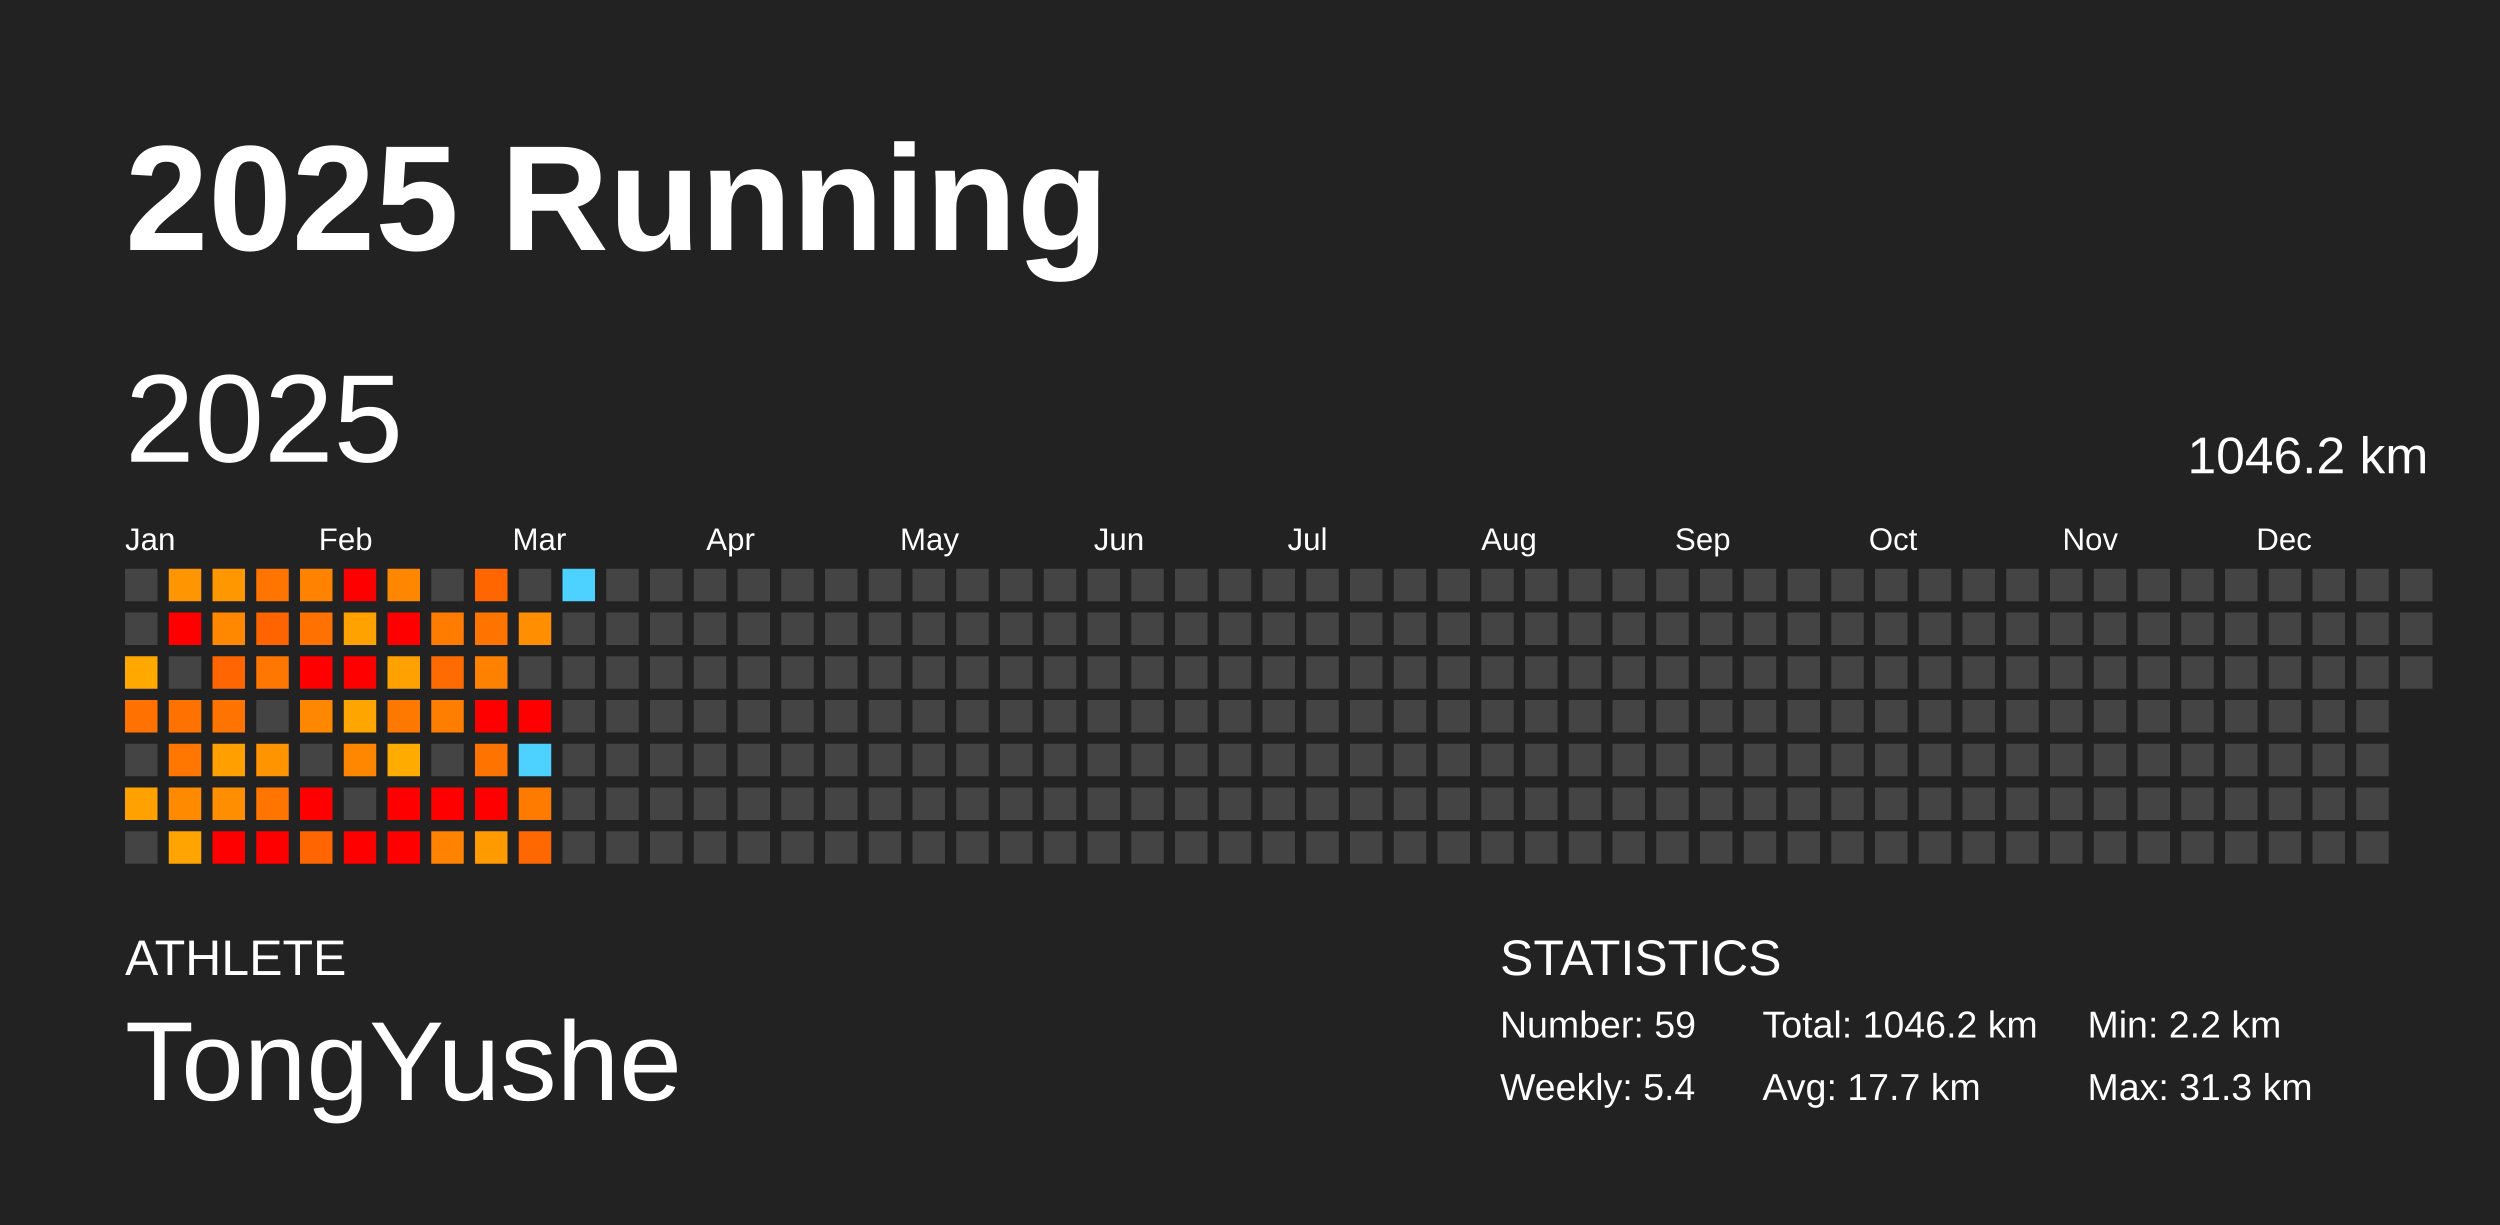
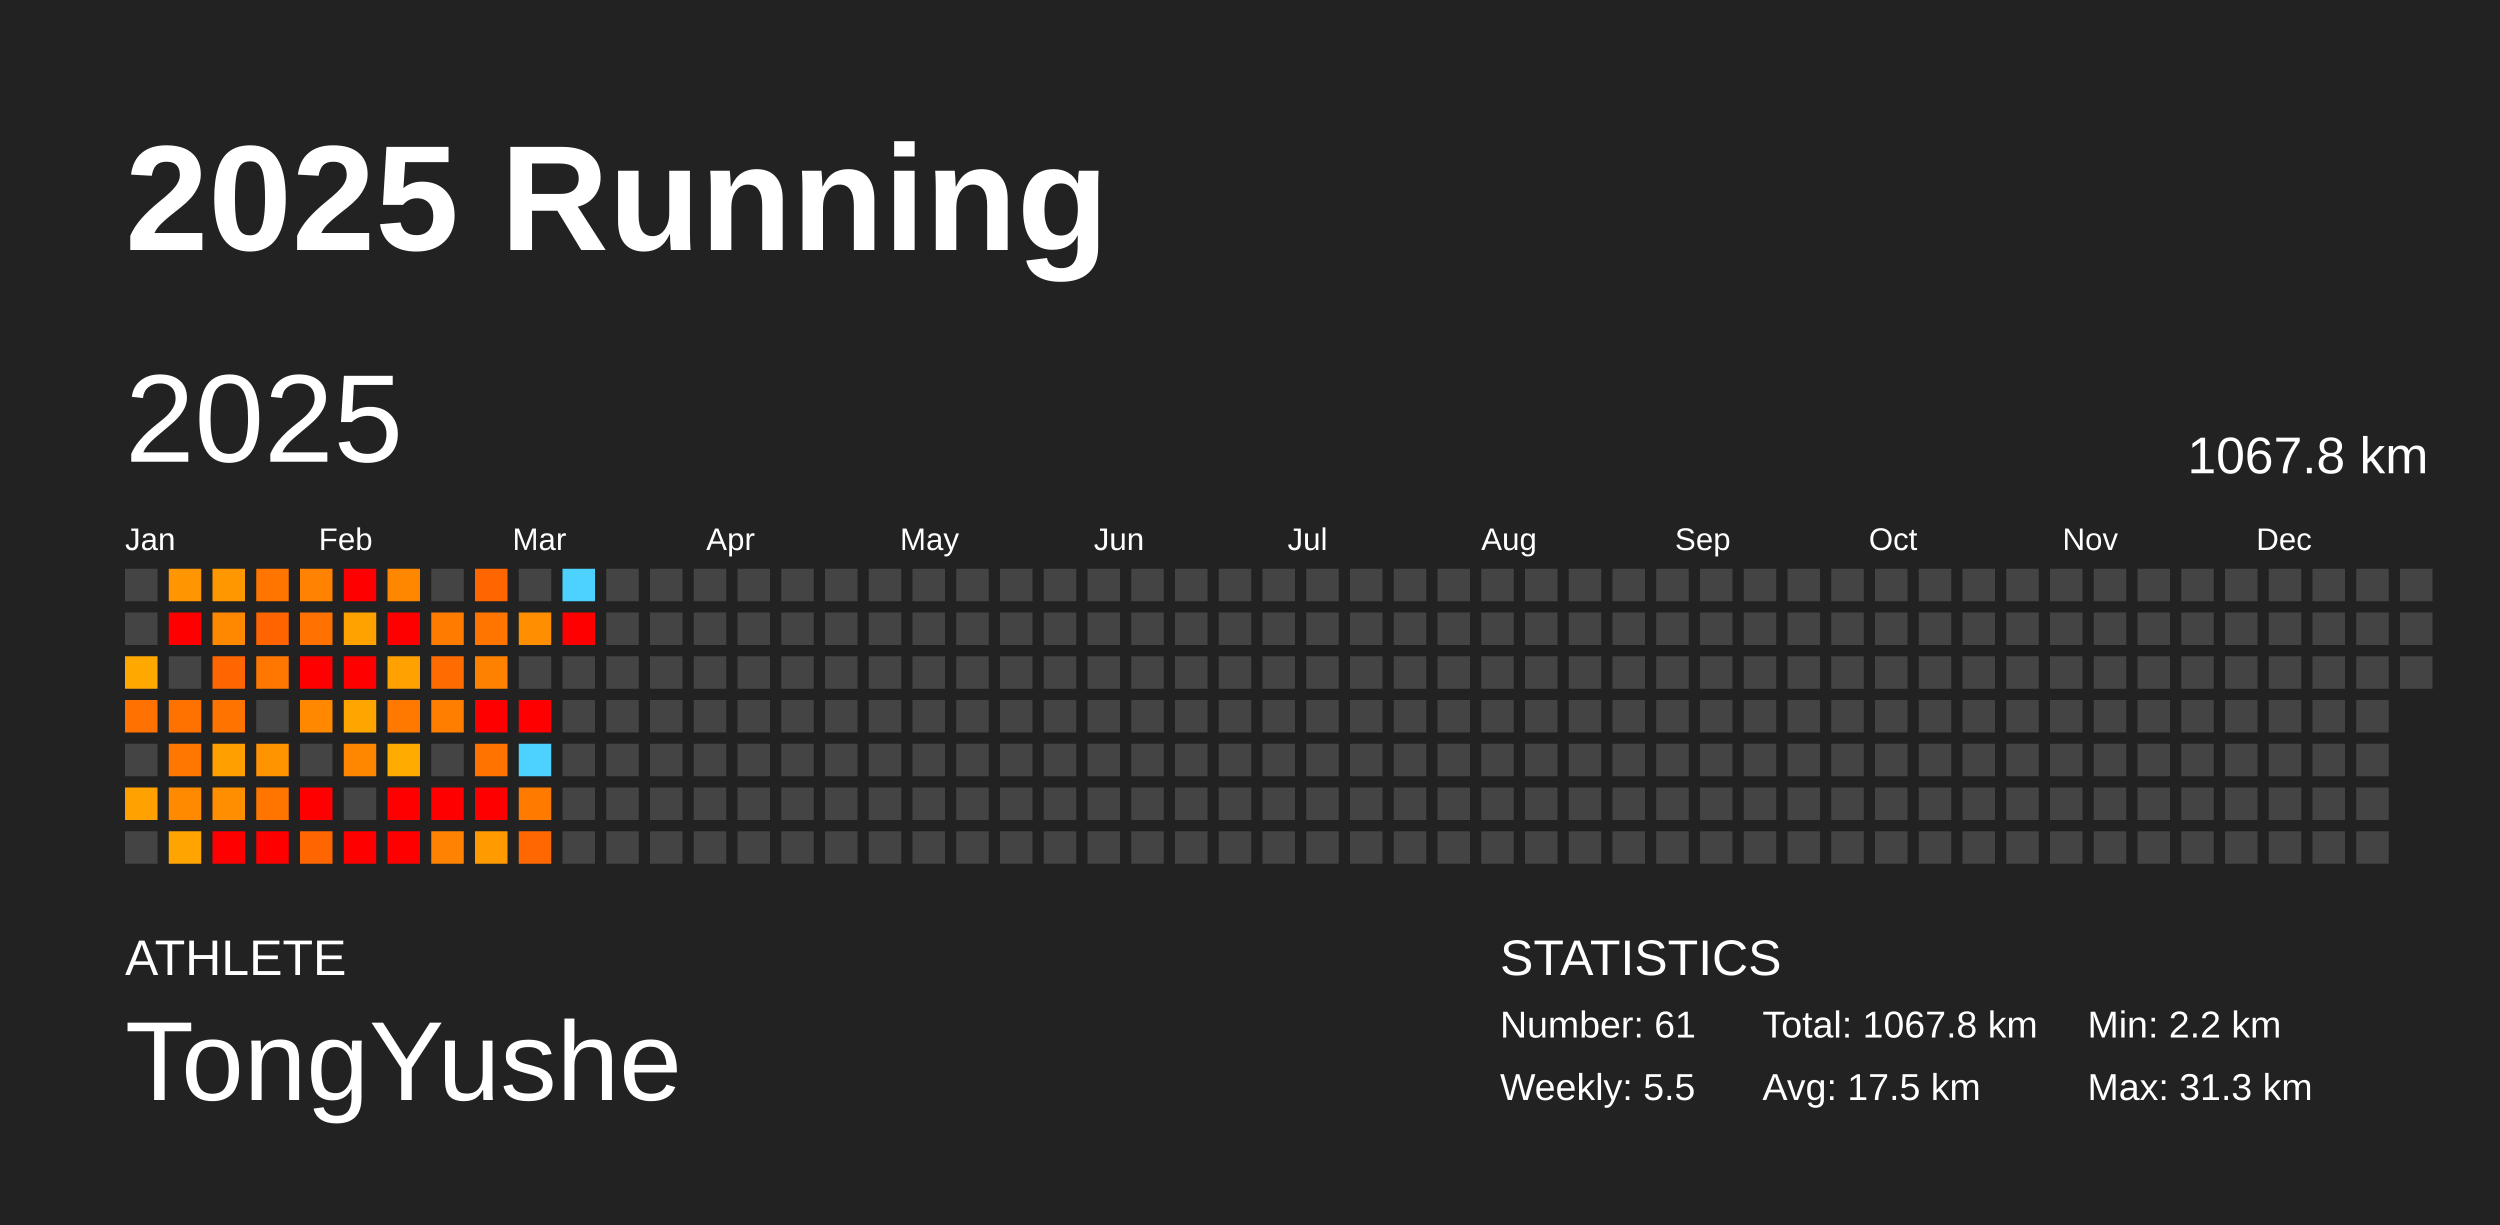
<svg xmlns="http://www.w3.org/2000/svg" baseProfile="full" height="98mm" version="1.1" viewBox="0,0,200,98" width="200mm">
  <defs />
  <rect fill="#222222" height="98" width="200" x="0" y="0" />
  <text fill="#FFFFFF" style="font-size:12px; font-family:Arial; font-weight:bold;" x="10" y="20">2025 Running</text>
  <text fill="#FFFFFF" style="font-size:4px; font-family:Arial" x="10" y="78">ATHLETE</text>
  <text fill="#FFFFFF" style="font-size:9px; font-family:Arial" x="10" y="88">TongYushe</text>
  <text fill="#FFFFFF" style="font-size:4px; font-family:Arial" x="120" y="78">STATISTICS</text>
-   <text fill="#FFFFFF" style="font-size:3px; font-family:Arial" x="120" y="83">Number: 59</text>
-   <text fill="#FFFFFF" style="font-size:3px; font-family:Arial" x="120" y="88">Weekly: 5.4</text>
-   <text fill="#FFFFFF" style="font-size:3px; font-family:Arial" x="141" y="83">Total: 1046.2 km</text>
-   <text fill="#FFFFFF" style="font-size:3px; font-family:Arial" x="141" y="88">Avg: 17.7 km</text>
+   <text fill="#FFFFFF" style="font-size:3px; font-family:Arial" x="120" y="83">Number: 61</text>
+   <text fill="#FFFFFF" style="font-size:3px; font-family:Arial" x="120" y="88">Weekly: 5.5</text>
+   <text fill="#FFFFFF" style="font-size:3px; font-family:Arial" x="141" y="83">Total: 1067.8 km</text>
+   <text fill="#FFFFFF" style="font-size:3px; font-family:Arial" x="141" y="88">Avg: 17.5 km</text>
  <text fill="#FFFFFF" style="font-size:3px; font-family:Arial" x="167" y="83">Min: 2.2 km</text>
  <text fill="#FFFFFF" style="font-size:3px; font-family:Arial" x="167" y="88">Max: 31.3 km</text>
  <text dominant-baseline="hanging" fill="#FFFFFF" style="font-size:10.0px; font-family:Arial;" x="10" y="30">2025</text>
-   <text dominant-baseline="hanging" fill="#FFFFFF" style="font-size:4.125px; font-family:Arial;" x="175" y="35">1046.2 km</text>
+   <text dominant-baseline="hanging" fill="#FFFFFF" style="font-size:4.125px; font-family:Arial;" x="175" y="35">1067.8 km</text>
  <text fill="#FFFFFF" style="font-size:2.5px; font-family:Arial" x="10.0" y="44">Jan</text>
  <text fill="#FFFFFF" style="font-size:2.5px; font-family:Arial" x="25.5" y="44">Feb</text>
  <text fill="#FFFFFF" style="font-size:2.5px; font-family:Arial" x="41.0" y="44">Mar</text>
  <text fill="#FFFFFF" style="font-size:2.5px; font-family:Arial" x="56.5" y="44">Apr</text>
  <text fill="#FFFFFF" style="font-size:2.5px; font-family:Arial" x="72.0" y="44">May</text>
  <text fill="#FFFFFF" style="font-size:2.5px; font-family:Arial" x="87.5" y="44">Jun</text>
  <text fill="#FFFFFF" style="font-size:2.5px; font-family:Arial" x="103.0" y="44">Jul</text>
  <text fill="#FFFFFF" style="font-size:2.5px; font-family:Arial" x="118.5" y="44">Aug</text>
  <text fill="#FFFFFF" style="font-size:2.5px; font-family:Arial" x="134.0" y="44">Sep</text>
  <text fill="#FFFFFF" style="font-size:2.5px; font-family:Arial" x="149.5" y="44">Oct</text>
  <text fill="#FFFFFF" style="font-size:2.5px; font-family:Arial" x="165.0" y="44">Nov</text>
  <text fill="#FFFFFF" style="font-size:2.5px; font-family:Arial" x="180.5" y="44">Dec</text>
  <rect fill="#444444" height="2.6" width="2.6" x="10.0" y="45.5" />
  <rect fill="#444444" height="2.6" width="2.6" x="10.0" y="49.0" />
  <rect fill="#ffa900" height="2.6" width="2.6" x="10.0" y="52.5" />
  <rect fill="#ff7100" height="2.6" width="2.6" x="10.0" y="56.0" />
  <rect fill="#444444" height="2.6" width="2.6" x="10.0" y="59.5" />
  <rect fill="#ffa100" height="2.6" width="2.6" x="10.0" y="63.0" />
  <rect fill="#444444" height="2.6" width="2.6" x="10.0" y="66.5" />
  <rect fill="#ff9500" height="2.6" width="2.6" x="13.5" y="45.5" />
  <rect fill="red" height="2.6" width="2.6" x="13.5" y="49.0" />
  <rect fill="#444444" height="2.6" width="2.6" x="13.5" y="52.5" />
  <rect fill="#ff7200" height="2.6" width="2.6" x="13.5" y="56.0" />
  <rect fill="#ff7600" height="2.6" width="2.6" x="13.5" y="59.5" />
  <rect fill="#ff8a00" height="2.6" width="2.6" x="13.5" y="63.0" />
  <rect fill="#ffa400" height="2.6" width="2.6" x="13.5" y="66.5" />
  <rect fill="#ff9700" height="2.6" width="2.6" x="17.0" y="45.5" />
  <rect fill="#ff8800" height="2.6" width="2.6" x="17.0" y="49.0" />
  <rect fill="#ff6500" height="2.6" width="2.6" x="17.0" y="52.5" />
  <rect fill="#ff7400" height="2.6" width="2.6" x="17.0" y="56.0" />
  <rect fill="#ffa000" height="2.6" width="2.6" x="17.0" y="59.5" />
  <rect fill="#ff8e00" height="2.6" width="2.6" x="17.0" y="63.0" />
  <rect fill="red" height="2.6" width="2.6" x="17.0" y="66.5" />
  <rect fill="#ff7500" height="2.6" width="2.6" x="20.5" y="45.5" />
  <rect fill="#ff6400" height="2.6" width="2.6" x="20.5" y="49.0" />
  <rect fill="#ff7600" height="2.6" width="2.6" x="20.5" y="52.5" />
  <rect fill="#444444" height="2.6" width="2.6" x="20.5" y="56.0" />
  <rect fill="#ff9300" height="2.6" width="2.6" x="20.5" y="59.5" />
  <rect fill="#ff7500" height="2.6" width="2.6" x="20.5" y="63.0" />
  <rect fill="red" height="2.6" width="2.6" x="20.5" y="66.5" />
  <rect fill="#ff8200" height="2.6" width="2.6" x="24.0" y="45.5" />
  <rect fill="#ff7100" height="2.6" width="2.6" x="24.0" y="49.0" />
  <rect fill="red" height="2.6" width="2.6" x="24.0" y="52.5" />
  <rect fill="#ff8800" height="2.6" width="2.6" x="24.0" y="56.0" />
  <rect fill="#444444" height="2.6" width="2.6" x="24.0" y="59.5" />
  <rect fill="red" height="2.6" width="2.6" x="24.0" y="63.0" />
  <rect fill="#ff6500" height="2.6" width="2.6" x="24.0" y="66.5" />
  <rect fill="red" height="2.6" width="2.6" x="27.5" y="45.5" />
  <rect fill="#ffa200" height="2.6" width="2.6" x="27.5" y="49.0" />
  <rect fill="red" height="2.6" width="2.6" x="27.5" y="52.5" />
  <rect fill="#ffa500" height="2.6" width="2.6" x="27.5" y="56.0" />
  <rect fill="#ff8700" height="2.6" width="2.6" x="27.5" y="59.5" />
  <rect fill="#444444" height="2.6" width="2.6" x="27.5" y="63.0" />
  <rect fill="red" height="2.6" width="2.6" x="27.5" y="66.5" />
  <rect fill="#ff8700" height="2.6" width="2.6" x="31.0" y="45.5" />
  <rect fill="red" height="2.6" width="2.6" x="31.0" y="49.0" />
  <rect fill="#ffa100" height="2.6" width="2.6" x="31.0" y="52.5" />
  <rect fill="#ff7900" height="2.6" width="2.6" x="31.0" y="56.0" />
  <rect fill="#ffab00" height="2.6" width="2.6" x="31.0" y="59.5" />
  <rect fill="red" height="2.6" width="2.6" x="31.0" y="63.0" />
  <rect fill="red" height="2.6" width="2.6" x="31.0" y="66.5" />
  <rect fill="#444444" height="2.6" width="2.6" x="34.5" y="45.5" />
  <rect fill="#ff7c00" height="2.6" width="2.6" x="34.5" y="49.0" />
  <rect fill="#ff6b00" height="2.6" width="2.6" x="34.5" y="52.5" />
  <rect fill="#ff7e00" height="2.6" width="2.6" x="34.5" y="56.0" />
  <rect fill="#444444" height="2.6" width="2.6" x="34.5" y="59.5" />
  <rect fill="red" height="2.6" width="2.6" x="34.5" y="63.0" />
  <rect fill="#ff8200" height="2.6" width="2.6" x="34.5" y="66.5" />
  <rect fill="#ff6600" height="2.6" width="2.6" x="38.0" y="45.5" />
  <rect fill="#ff7500" height="2.6" width="2.6" x="38.0" y="49.0" />
  <rect fill="#ff8100" height="2.6" width="2.6" x="38.0" y="52.5" />
  <rect fill="red" height="2.6" width="2.6" x="38.0" y="56.0" />
  <rect fill="#ff7300" height="2.6" width="2.6" x="38.0" y="59.5" />
  <rect fill="red" height="2.6" width="2.6" x="38.0" y="63.0" />
  <rect fill="#ff9b00" height="2.6" width="2.6" x="38.0" y="66.5" />
  <rect fill="#444444" height="2.6" width="2.6" x="41.5" y="45.5" />
  <rect fill="#ff8f00" height="2.6" width="2.6" x="41.5" y="49.0" />
  <rect fill="#444444" height="2.6" width="2.6" x="41.5" y="52.5" />
  <rect fill="red" height="2.6" width="2.6" x="41.5" y="56.0" />
  <rect fill="#4dd2ff" height="2.6" width="2.6" x="41.5" y="59.5" />
  <rect fill="#ff7b00" height="2.6" width="2.6" x="41.5" y="63.0" />
  <rect fill="#ff6800" height="2.6" width="2.6" x="41.5" y="66.5" />
  <rect fill="#4dd2ff" height="2.6" width="2.6" x="45.0" y="45.5" />
-   <rect fill="#444444" height="2.6" width="2.6" x="45.0" y="49.0" />
+   <rect fill="red" height="2.6" width="2.6" x="45.0" y="49.0" />
  <rect fill="#444444" height="2.6" width="2.6" x="45.0" y="52.5" />
  <rect fill="#444444" height="2.6" width="2.6" x="45.0" y="56.0" />
  <rect fill="#444444" height="2.6" width="2.6" x="45.0" y="59.5" />
  <rect fill="#444444" height="2.6" width="2.6" x="45.0" y="63.0" />
  <rect fill="#444444" height="2.6" width="2.6" x="45.0" y="66.5" />
  <rect fill="#444444" height="2.6" width="2.6" x="48.5" y="45.5" />
  <rect fill="#444444" height="2.6" width="2.6" x="48.5" y="49.0" />
  <rect fill="#444444" height="2.6" width="2.6" x="48.5" y="52.5" />
  <rect fill="#444444" height="2.6" width="2.6" x="48.5" y="56.0" />
  <rect fill="#444444" height="2.6" width="2.6" x="48.5" y="59.5" />
  <rect fill="#444444" height="2.6" width="2.6" x="48.5" y="63.0" />
  <rect fill="#444444" height="2.6" width="2.6" x="48.5" y="66.5" />
  <rect fill="#444444" height="2.6" width="2.6" x="52.0" y="45.5" />
  <rect fill="#444444" height="2.6" width="2.6" x="52.0" y="49.0" />
  <rect fill="#444444" height="2.6" width="2.6" x="52.0" y="52.5" />
  <rect fill="#444444" height="2.6" width="2.6" x="52.0" y="56.0" />
  <rect fill="#444444" height="2.6" width="2.6" x="52.0" y="59.5" />
  <rect fill="#444444" height="2.6" width="2.6" x="52.0" y="63.0" />
  <rect fill="#444444" height="2.6" width="2.6" x="52.0" y="66.5" />
  <rect fill="#444444" height="2.6" width="2.6" x="55.5" y="45.5" />
  <rect fill="#444444" height="2.6" width="2.6" x="55.5" y="49.0" />
  <rect fill="#444444" height="2.6" width="2.6" x="55.5" y="52.5" />
  <rect fill="#444444" height="2.6" width="2.6" x="55.5" y="56.0" />
  <rect fill="#444444" height="2.6" width="2.6" x="55.5" y="59.5" />
  <rect fill="#444444" height="2.6" width="2.6" x="55.5" y="63.0" />
  <rect fill="#444444" height="2.6" width="2.6" x="55.5" y="66.5" />
  <rect fill="#444444" height="2.6" width="2.6" x="59.0" y="45.5" />
  <rect fill="#444444" height="2.6" width="2.6" x="59.0" y="49.0" />
  <rect fill="#444444" height="2.6" width="2.6" x="59.0" y="52.5" />
  <rect fill="#444444" height="2.6" width="2.6" x="59.0" y="56.0" />
  <rect fill="#444444" height="2.6" width="2.6" x="59.0" y="59.5" />
  <rect fill="#444444" height="2.6" width="2.6" x="59.0" y="63.0" />
  <rect fill="#444444" height="2.6" width="2.6" x="59.0" y="66.5" />
  <rect fill="#444444" height="2.6" width="2.6" x="62.5" y="45.5" />
  <rect fill="#444444" height="2.6" width="2.6" x="62.5" y="49.0" />
  <rect fill="#444444" height="2.6" width="2.6" x="62.5" y="52.5" />
  <rect fill="#444444" height="2.6" width="2.6" x="62.5" y="56.0" />
  <rect fill="#444444" height="2.6" width="2.6" x="62.5" y="59.5" />
  <rect fill="#444444" height="2.6" width="2.6" x="62.5" y="63.0" />
  <rect fill="#444444" height="2.6" width="2.6" x="62.5" y="66.5" />
  <rect fill="#444444" height="2.6" width="2.6" x="66.0" y="45.5" />
  <rect fill="#444444" height="2.6" width="2.6" x="66.0" y="49.0" />
  <rect fill="#444444" height="2.6" width="2.6" x="66.0" y="52.5" />
  <rect fill="#444444" height="2.6" width="2.6" x="66.0" y="56.0" />
  <rect fill="#444444" height="2.6" width="2.6" x="66.0" y="59.5" />
  <rect fill="#444444" height="2.6" width="2.6" x="66.0" y="63.0" />
  <rect fill="#444444" height="2.6" width="2.6" x="66.0" y="66.5" />
  <rect fill="#444444" height="2.6" width="2.6" x="69.5" y="45.5" />
  <rect fill="#444444" height="2.6" width="2.6" x="69.5" y="49.0" />
  <rect fill="#444444" height="2.6" width="2.6" x="69.5" y="52.5" />
  <rect fill="#444444" height="2.6" width="2.6" x="69.5" y="56.0" />
  <rect fill="#444444" height="2.6" width="2.6" x="69.5" y="59.5" />
  <rect fill="#444444" height="2.6" width="2.6" x="69.5" y="63.0" />
  <rect fill="#444444" height="2.6" width="2.6" x="69.5" y="66.5" />
  <rect fill="#444444" height="2.6" width="2.6" x="73.0" y="45.5" />
  <rect fill="#444444" height="2.6" width="2.6" x="73.0" y="49.0" />
  <rect fill="#444444" height="2.6" width="2.6" x="73.0" y="52.5" />
  <rect fill="#444444" height="2.6" width="2.6" x="73.0" y="56.0" />
  <rect fill="#444444" height="2.6" width="2.6" x="73.0" y="59.5" />
  <rect fill="#444444" height="2.6" width="2.6" x="73.0" y="63.0" />
  <rect fill="#444444" height="2.6" width="2.6" x="73.0" y="66.5" />
  <rect fill="#444444" height="2.6" width="2.6" x="76.5" y="45.5" />
  <rect fill="#444444" height="2.6" width="2.6" x="76.5" y="49.0" />
  <rect fill="#444444" height="2.6" width="2.6" x="76.5" y="52.5" />
  <rect fill="#444444" height="2.6" width="2.6" x="76.5" y="56.0" />
  <rect fill="#444444" height="2.6" width="2.6" x="76.5" y="59.5" />
  <rect fill="#444444" height="2.6" width="2.6" x="76.5" y="63.0" />
  <rect fill="#444444" height="2.6" width="2.6" x="76.5" y="66.5" />
  <rect fill="#444444" height="2.6" width="2.6" x="80.0" y="45.5" />
  <rect fill="#444444" height="2.6" width="2.6" x="80.0" y="49.0" />
  <rect fill="#444444" height="2.6" width="2.6" x="80.0" y="52.5" />
  <rect fill="#444444" height="2.6" width="2.6" x="80.0" y="56.0" />
  <rect fill="#444444" height="2.6" width="2.6" x="80.0" y="59.5" />
  <rect fill="#444444" height="2.6" width="2.6" x="80.0" y="63.0" />
  <rect fill="#444444" height="2.6" width="2.6" x="80.0" y="66.5" />
  <rect fill="#444444" height="2.6" width="2.6" x="83.5" y="45.5" />
  <rect fill="#444444" height="2.6" width="2.6" x="83.5" y="49.0" />
  <rect fill="#444444" height="2.6" width="2.6" x="83.5" y="52.5" />
  <rect fill="#444444" height="2.6" width="2.6" x="83.5" y="56.0" />
  <rect fill="#444444" height="2.6" width="2.6" x="83.5" y="59.5" />
  <rect fill="#444444" height="2.6" width="2.6" x="83.5" y="63.0" />
  <rect fill="#444444" height="2.6" width="2.6" x="83.5" y="66.5" />
  <rect fill="#444444" height="2.6" width="2.6" x="87.0" y="45.5" />
  <rect fill="#444444" height="2.6" width="2.6" x="87.0" y="49.0" />
  <rect fill="#444444" height="2.6" width="2.6" x="87.0" y="52.5" />
  <rect fill="#444444" height="2.6" width="2.6" x="87.0" y="56.0" />
  <rect fill="#444444" height="2.6" width="2.6" x="87.0" y="59.5" />
  <rect fill="#444444" height="2.6" width="2.6" x="87.0" y="63.0" />
  <rect fill="#444444" height="2.6" width="2.6" x="87.0" y="66.5" />
  <rect fill="#444444" height="2.6" width="2.6" x="90.5" y="45.5" />
  <rect fill="#444444" height="2.6" width="2.6" x="90.5" y="49.0" />
  <rect fill="#444444" height="2.6" width="2.6" x="90.5" y="52.5" />
  <rect fill="#444444" height="2.6" width="2.6" x="90.5" y="56.0" />
  <rect fill="#444444" height="2.6" width="2.6" x="90.5" y="59.5" />
  <rect fill="#444444" height="2.6" width="2.6" x="90.5" y="63.0" />
  <rect fill="#444444" height="2.6" width="2.6" x="90.5" y="66.5" />
  <rect fill="#444444" height="2.6" width="2.6" x="94.0" y="45.5" />
  <rect fill="#444444" height="2.6" width="2.6" x="94.0" y="49.0" />
  <rect fill="#444444" height="2.6" width="2.6" x="94.0" y="52.5" />
  <rect fill="#444444" height="2.6" width="2.6" x="94.0" y="56.0" />
  <rect fill="#444444" height="2.6" width="2.6" x="94.0" y="59.5" />
  <rect fill="#444444" height="2.6" width="2.6" x="94.0" y="63.0" />
  <rect fill="#444444" height="2.6" width="2.6" x="94.0" y="66.5" />
  <rect fill="#444444" height="2.6" width="2.6" x="97.5" y="45.5" />
  <rect fill="#444444" height="2.6" width="2.6" x="97.5" y="49.0" />
  <rect fill="#444444" height="2.6" width="2.6" x="97.5" y="52.5" />
  <rect fill="#444444" height="2.6" width="2.6" x="97.5" y="56.0" />
  <rect fill="#444444" height="2.6" width="2.6" x="97.5" y="59.5" />
  <rect fill="#444444" height="2.6" width="2.6" x="97.5" y="63.0" />
  <rect fill="#444444" height="2.6" width="2.6" x="97.5" y="66.5" />
  <rect fill="#444444" height="2.6" width="2.6" x="101.0" y="45.5" />
  <rect fill="#444444" height="2.6" width="2.6" x="101.0" y="49.0" />
  <rect fill="#444444" height="2.6" width="2.6" x="101.0" y="52.5" />
  <rect fill="#444444" height="2.6" width="2.6" x="101.0" y="56.0" />
  <rect fill="#444444" height="2.6" width="2.6" x="101.0" y="59.5" />
  <rect fill="#444444" height="2.6" width="2.6" x="101.0" y="63.0" />
  <rect fill="#444444" height="2.6" width="2.6" x="101.0" y="66.5" />
  <rect fill="#444444" height="2.6" width="2.6" x="104.5" y="45.5" />
  <rect fill="#444444" height="2.6" width="2.6" x="104.5" y="49.0" />
  <rect fill="#444444" height="2.6" width="2.6" x="104.5" y="52.5" />
  <rect fill="#444444" height="2.6" width="2.6" x="104.5" y="56.0" />
  <rect fill="#444444" height="2.6" width="2.6" x="104.5" y="59.5" />
  <rect fill="#444444" height="2.6" width="2.6" x="104.5" y="63.0" />
  <rect fill="#444444" height="2.6" width="2.6" x="104.5" y="66.5" />
  <rect fill="#444444" height="2.6" width="2.6" x="108.0" y="45.5" />
  <rect fill="#444444" height="2.6" width="2.6" x="108.0" y="49.0" />
  <rect fill="#444444" height="2.6" width="2.6" x="108.0" y="52.5" />
  <rect fill="#444444" height="2.6" width="2.6" x="108.0" y="56.0" />
  <rect fill="#444444" height="2.6" width="2.6" x="108.0" y="59.5" />
  <rect fill="#444444" height="2.6" width="2.6" x="108.0" y="63.0" />
  <rect fill="#444444" height="2.6" width="2.6" x="108.0" y="66.5" />
  <rect fill="#444444" height="2.6" width="2.6" x="111.5" y="45.5" />
  <rect fill="#444444" height="2.6" width="2.6" x="111.5" y="49.0" />
  <rect fill="#444444" height="2.6" width="2.6" x="111.5" y="52.5" />
  <rect fill="#444444" height="2.6" width="2.6" x="111.5" y="56.0" />
  <rect fill="#444444" height="2.6" width="2.6" x="111.5" y="59.5" />
  <rect fill="#444444" height="2.6" width="2.6" x="111.5" y="63.0" />
  <rect fill="#444444" height="2.6" width="2.6" x="111.5" y="66.5" />
  <rect fill="#444444" height="2.6" width="2.6" x="115.0" y="45.5" />
  <rect fill="#444444" height="2.6" width="2.6" x="115.0" y="49.0" />
  <rect fill="#444444" height="2.6" width="2.6" x="115.0" y="52.5" />
  <rect fill="#444444" height="2.6" width="2.6" x="115.0" y="56.0" />
  <rect fill="#444444" height="2.6" width="2.6" x="115.0" y="59.5" />
  <rect fill="#444444" height="2.6" width="2.6" x="115.0" y="63.0" />
  <rect fill="#444444" height="2.6" width="2.6" x="115.0" y="66.5" />
  <rect fill="#444444" height="2.6" width="2.6" x="118.5" y="45.5" />
  <rect fill="#444444" height="2.6" width="2.6" x="118.5" y="49.0" />
  <rect fill="#444444" height="2.6" width="2.6" x="118.5" y="52.5" />
  <rect fill="#444444" height="2.6" width="2.6" x="118.5" y="56.0" />
  <rect fill="#444444" height="2.6" width="2.6" x="118.5" y="59.5" />
  <rect fill="#444444" height="2.6" width="2.6" x="118.5" y="63.0" />
  <rect fill="#444444" height="2.6" width="2.6" x="118.5" y="66.5" />
  <rect fill="#444444" height="2.6" width="2.6" x="122.0" y="45.5" />
  <rect fill="#444444" height="2.6" width="2.6" x="122.0" y="49.0" />
  <rect fill="#444444" height="2.6" width="2.6" x="122.0" y="52.5" />
  <rect fill="#444444" height="2.6" width="2.6" x="122.0" y="56.0" />
  <rect fill="#444444" height="2.6" width="2.6" x="122.0" y="59.5" />
  <rect fill="#444444" height="2.6" width="2.6" x="122.0" y="63.0" />
  <rect fill="#444444" height="2.6" width="2.6" x="122.0" y="66.5" />
  <rect fill="#444444" height="2.6" width="2.6" x="125.5" y="45.5" />
  <rect fill="#444444" height="2.6" width="2.6" x="125.5" y="49.0" />
  <rect fill="#444444" height="2.6" width="2.6" x="125.5" y="52.5" />
  <rect fill="#444444" height="2.6" width="2.6" x="125.5" y="56.0" />
  <rect fill="#444444" height="2.6" width="2.6" x="125.5" y="59.5" />
  <rect fill="#444444" height="2.6" width="2.6" x="125.5" y="63.0" />
  <rect fill="#444444" height="2.6" width="2.6" x="125.5" y="66.5" />
  <rect fill="#444444" height="2.6" width="2.6" x="129.0" y="45.5" />
  <rect fill="#444444" height="2.6" width="2.6" x="129.0" y="49.0" />
  <rect fill="#444444" height="2.6" width="2.6" x="129.0" y="52.5" />
  <rect fill="#444444" height="2.6" width="2.6" x="129.0" y="56.0" />
  <rect fill="#444444" height="2.6" width="2.6" x="129.0" y="59.5" />
  <rect fill="#444444" height="2.6" width="2.6" x="129.0" y="63.0" />
  <rect fill="#444444" height="2.6" width="2.6" x="129.0" y="66.5" />
  <rect fill="#444444" height="2.6" width="2.6" x="132.5" y="45.5" />
  <rect fill="#444444" height="2.6" width="2.6" x="132.5" y="49.0" />
  <rect fill="#444444" height="2.6" width="2.6" x="132.5" y="52.5" />
  <rect fill="#444444" height="2.6" width="2.6" x="132.5" y="56.0" />
  <rect fill="#444444" height="2.6" width="2.6" x="132.5" y="59.5" />
  <rect fill="#444444" height="2.6" width="2.6" x="132.5" y="63.0" />
  <rect fill="#444444" height="2.6" width="2.6" x="132.5" y="66.5" />
  <rect fill="#444444" height="2.6" width="2.6" x="136.0" y="45.5" />
  <rect fill="#444444" height="2.6" width="2.6" x="136.0" y="49.0" />
  <rect fill="#444444" height="2.6" width="2.6" x="136.0" y="52.5" />
  <rect fill="#444444" height="2.6" width="2.6" x="136.0" y="56.0" />
  <rect fill="#444444" height="2.6" width="2.6" x="136.0" y="59.5" />
  <rect fill="#444444" height="2.6" width="2.6" x="136.0" y="63.0" />
  <rect fill="#444444" height="2.6" width="2.6" x="136.0" y="66.5" />
  <rect fill="#444444" height="2.6" width="2.6" x="139.5" y="45.5" />
  <rect fill="#444444" height="2.6" width="2.6" x="139.5" y="49.0" />
  <rect fill="#444444" height="2.6" width="2.6" x="139.5" y="52.5" />
  <rect fill="#444444" height="2.6" width="2.6" x="139.5" y="56.0" />
  <rect fill="#444444" height="2.6" width="2.6" x="139.5" y="59.5" />
  <rect fill="#444444" height="2.6" width="2.6" x="139.5" y="63.0" />
  <rect fill="#444444" height="2.6" width="2.6" x="139.5" y="66.5" />
  <rect fill="#444444" height="2.6" width="2.6" x="143.0" y="45.5" />
  <rect fill="#444444" height="2.6" width="2.6" x="143.0" y="49.0" />
  <rect fill="#444444" height="2.6" width="2.6" x="143.0" y="52.5" />
  <rect fill="#444444" height="2.6" width="2.6" x="143.0" y="56.0" />
  <rect fill="#444444" height="2.6" width="2.6" x="143.0" y="59.5" />
  <rect fill="#444444" height="2.6" width="2.6" x="143.0" y="63.0" />
  <rect fill="#444444" height="2.6" width="2.6" x="143.0" y="66.5" />
  <rect fill="#444444" height="2.6" width="2.6" x="146.5" y="45.5" />
  <rect fill="#444444" height="2.6" width="2.6" x="146.5" y="49.0" />
  <rect fill="#444444" height="2.6" width="2.6" x="146.5" y="52.5" />
  <rect fill="#444444" height="2.6" width="2.6" x="146.5" y="56.0" />
  <rect fill="#444444" height="2.6" width="2.6" x="146.5" y="59.5" />
  <rect fill="#444444" height="2.6" width="2.6" x="146.5" y="63.0" />
  <rect fill="#444444" height="2.6" width="2.6" x="146.5" y="66.5" />
  <rect fill="#444444" height="2.6" width="2.6" x="150.0" y="45.5" />
  <rect fill="#444444" height="2.6" width="2.6" x="150.0" y="49.0" />
  <rect fill="#444444" height="2.6" width="2.6" x="150.0" y="52.5" />
  <rect fill="#444444" height="2.6" width="2.6" x="150.0" y="56.0" />
  <rect fill="#444444" height="2.6" width="2.6" x="150.0" y="59.5" />
  <rect fill="#444444" height="2.6" width="2.6" x="150.0" y="63.0" />
  <rect fill="#444444" height="2.6" width="2.6" x="150.0" y="66.5" />
  <rect fill="#444444" height="2.6" width="2.6" x="153.5" y="45.5" />
  <rect fill="#444444" height="2.6" width="2.6" x="153.5" y="49.0" />
  <rect fill="#444444" height="2.6" width="2.6" x="153.5" y="52.5" />
  <rect fill="#444444" height="2.6" width="2.6" x="153.5" y="56.0" />
  <rect fill="#444444" height="2.6" width="2.6" x="153.5" y="59.5" />
  <rect fill="#444444" height="2.6" width="2.6" x="153.5" y="63.0" />
  <rect fill="#444444" height="2.6" width="2.6" x="153.5" y="66.5" />
  <rect fill="#444444" height="2.6" width="2.6" x="157.0" y="45.5" />
  <rect fill="#444444" height="2.6" width="2.6" x="157.0" y="49.0" />
  <rect fill="#444444" height="2.6" width="2.6" x="157.0" y="52.5" />
  <rect fill="#444444" height="2.6" width="2.6" x="157.0" y="56.0" />
  <rect fill="#444444" height="2.6" width="2.6" x="157.0" y="59.5" />
  <rect fill="#444444" height="2.6" width="2.6" x="157.0" y="63.0" />
  <rect fill="#444444" height="2.6" width="2.6" x="157.0" y="66.5" />
  <rect fill="#444444" height="2.6" width="2.6" x="160.5" y="45.5" />
  <rect fill="#444444" height="2.6" width="2.6" x="160.5" y="49.0" />
  <rect fill="#444444" height="2.6" width="2.6" x="160.5" y="52.5" />
  <rect fill="#444444" height="2.6" width="2.6" x="160.5" y="56.0" />
  <rect fill="#444444" height="2.6" width="2.6" x="160.5" y="59.5" />
  <rect fill="#444444" height="2.6" width="2.6" x="160.5" y="63.0" />
  <rect fill="#444444" height="2.6" width="2.6" x="160.5" y="66.5" />
  <rect fill="#444444" height="2.6" width="2.6" x="164.0" y="45.5" />
  <rect fill="#444444" height="2.6" width="2.6" x="164.0" y="49.0" />
  <rect fill="#444444" height="2.6" width="2.6" x="164.0" y="52.5" />
  <rect fill="#444444" height="2.6" width="2.6" x="164.0" y="56.0" />
  <rect fill="#444444" height="2.6" width="2.6" x="164.0" y="59.5" />
  <rect fill="#444444" height="2.6" width="2.6" x="164.0" y="63.0" />
  <rect fill="#444444" height="2.6" width="2.6" x="164.0" y="66.5" />
  <rect fill="#444444" height="2.6" width="2.6" x="167.5" y="45.5" />
  <rect fill="#444444" height="2.6" width="2.6" x="167.5" y="49.0" />
  <rect fill="#444444" height="2.6" width="2.6" x="167.5" y="52.5" />
  <rect fill="#444444" height="2.6" width="2.6" x="167.5" y="56.0" />
  <rect fill="#444444" height="2.6" width="2.6" x="167.5" y="59.5" />
  <rect fill="#444444" height="2.6" width="2.6" x="167.5" y="63.0" />
  <rect fill="#444444" height="2.6" width="2.6" x="167.5" y="66.5" />
  <rect fill="#444444" height="2.6" width="2.6" x="171.0" y="45.5" />
  <rect fill="#444444" height="2.6" width="2.6" x="171.0" y="49.0" />
  <rect fill="#444444" height="2.6" width="2.6" x="171.0" y="52.5" />
  <rect fill="#444444" height="2.6" width="2.6" x="171.0" y="56.0" />
  <rect fill="#444444" height="2.6" width="2.6" x="171.0" y="59.5" />
  <rect fill="#444444" height="2.6" width="2.6" x="171.0" y="63.0" />
  <rect fill="#444444" height="2.6" width="2.6" x="171.0" y="66.5" />
  <rect fill="#444444" height="2.6" width="2.6" x="174.5" y="45.5" />
  <rect fill="#444444" height="2.6" width="2.6" x="174.5" y="49.0" />
  <rect fill="#444444" height="2.6" width="2.6" x="174.5" y="52.5" />
  <rect fill="#444444" height="2.6" width="2.6" x="174.5" y="56.0" />
  <rect fill="#444444" height="2.6" width="2.6" x="174.5" y="59.5" />
  <rect fill="#444444" height="2.6" width="2.6" x="174.5" y="63.0" />
  <rect fill="#444444" height="2.6" width="2.6" x="174.5" y="66.5" />
  <rect fill="#444444" height="2.6" width="2.6" x="178.0" y="45.5" />
  <rect fill="#444444" height="2.6" width="2.6" x="178.0" y="49.0" />
  <rect fill="#444444" height="2.6" width="2.6" x="178.0" y="52.5" />
  <rect fill="#444444" height="2.6" width="2.6" x="178.0" y="56.0" />
  <rect fill="#444444" height="2.6" width="2.6" x="178.0" y="59.5" />
  <rect fill="#444444" height="2.6" width="2.6" x="178.0" y="63.0" />
  <rect fill="#444444" height="2.6" width="2.6" x="178.0" y="66.5" />
  <rect fill="#444444" height="2.6" width="2.6" x="181.5" y="45.5" />
  <rect fill="#444444" height="2.6" width="2.6" x="181.5" y="49.0" />
  <rect fill="#444444" height="2.6" width="2.6" x="181.5" y="52.5" />
  <rect fill="#444444" height="2.6" width="2.6" x="181.5" y="56.0" />
  <rect fill="#444444" height="2.6" width="2.6" x="181.5" y="59.5" />
  <rect fill="#444444" height="2.6" width="2.6" x="181.5" y="63.0" />
  <rect fill="#444444" height="2.6" width="2.6" x="181.5" y="66.5" />
  <rect fill="#444444" height="2.6" width="2.6" x="185.0" y="45.5" />
  <rect fill="#444444" height="2.6" width="2.6" x="185.0" y="49.0" />
  <rect fill="#444444" height="2.6" width="2.6" x="185.0" y="52.5" />
  <rect fill="#444444" height="2.6" width="2.6" x="185.0" y="56.0" />
  <rect fill="#444444" height="2.6" width="2.6" x="185.0" y="59.5" />
  <rect fill="#444444" height="2.6" width="2.6" x="185.0" y="63.0" />
  <rect fill="#444444" height="2.6" width="2.6" x="185.0" y="66.5" />
  <rect fill="#444444" height="2.6" width="2.6" x="188.5" y="45.5" />
  <rect fill="#444444" height="2.6" width="2.6" x="188.5" y="49.0" />
  <rect fill="#444444" height="2.6" width="2.6" x="188.5" y="52.5" />
  <rect fill="#444444" height="2.6" width="2.6" x="188.5" y="56.0" />
  <rect fill="#444444" height="2.6" width="2.6" x="188.5" y="59.5" />
  <rect fill="#444444" height="2.6" width="2.6" x="188.5" y="63.0" />
  <rect fill="#444444" height="2.6" width="2.6" x="188.5" y="66.5" />
  <rect fill="#444444" height="2.6" width="2.6" x="192.0" y="45.5" />
  <rect fill="#444444" height="2.6" width="2.6" x="192.0" y="49.0" />
  <rect fill="#444444" height="2.6" width="2.6" x="192.0" y="52.5" />
</svg>
